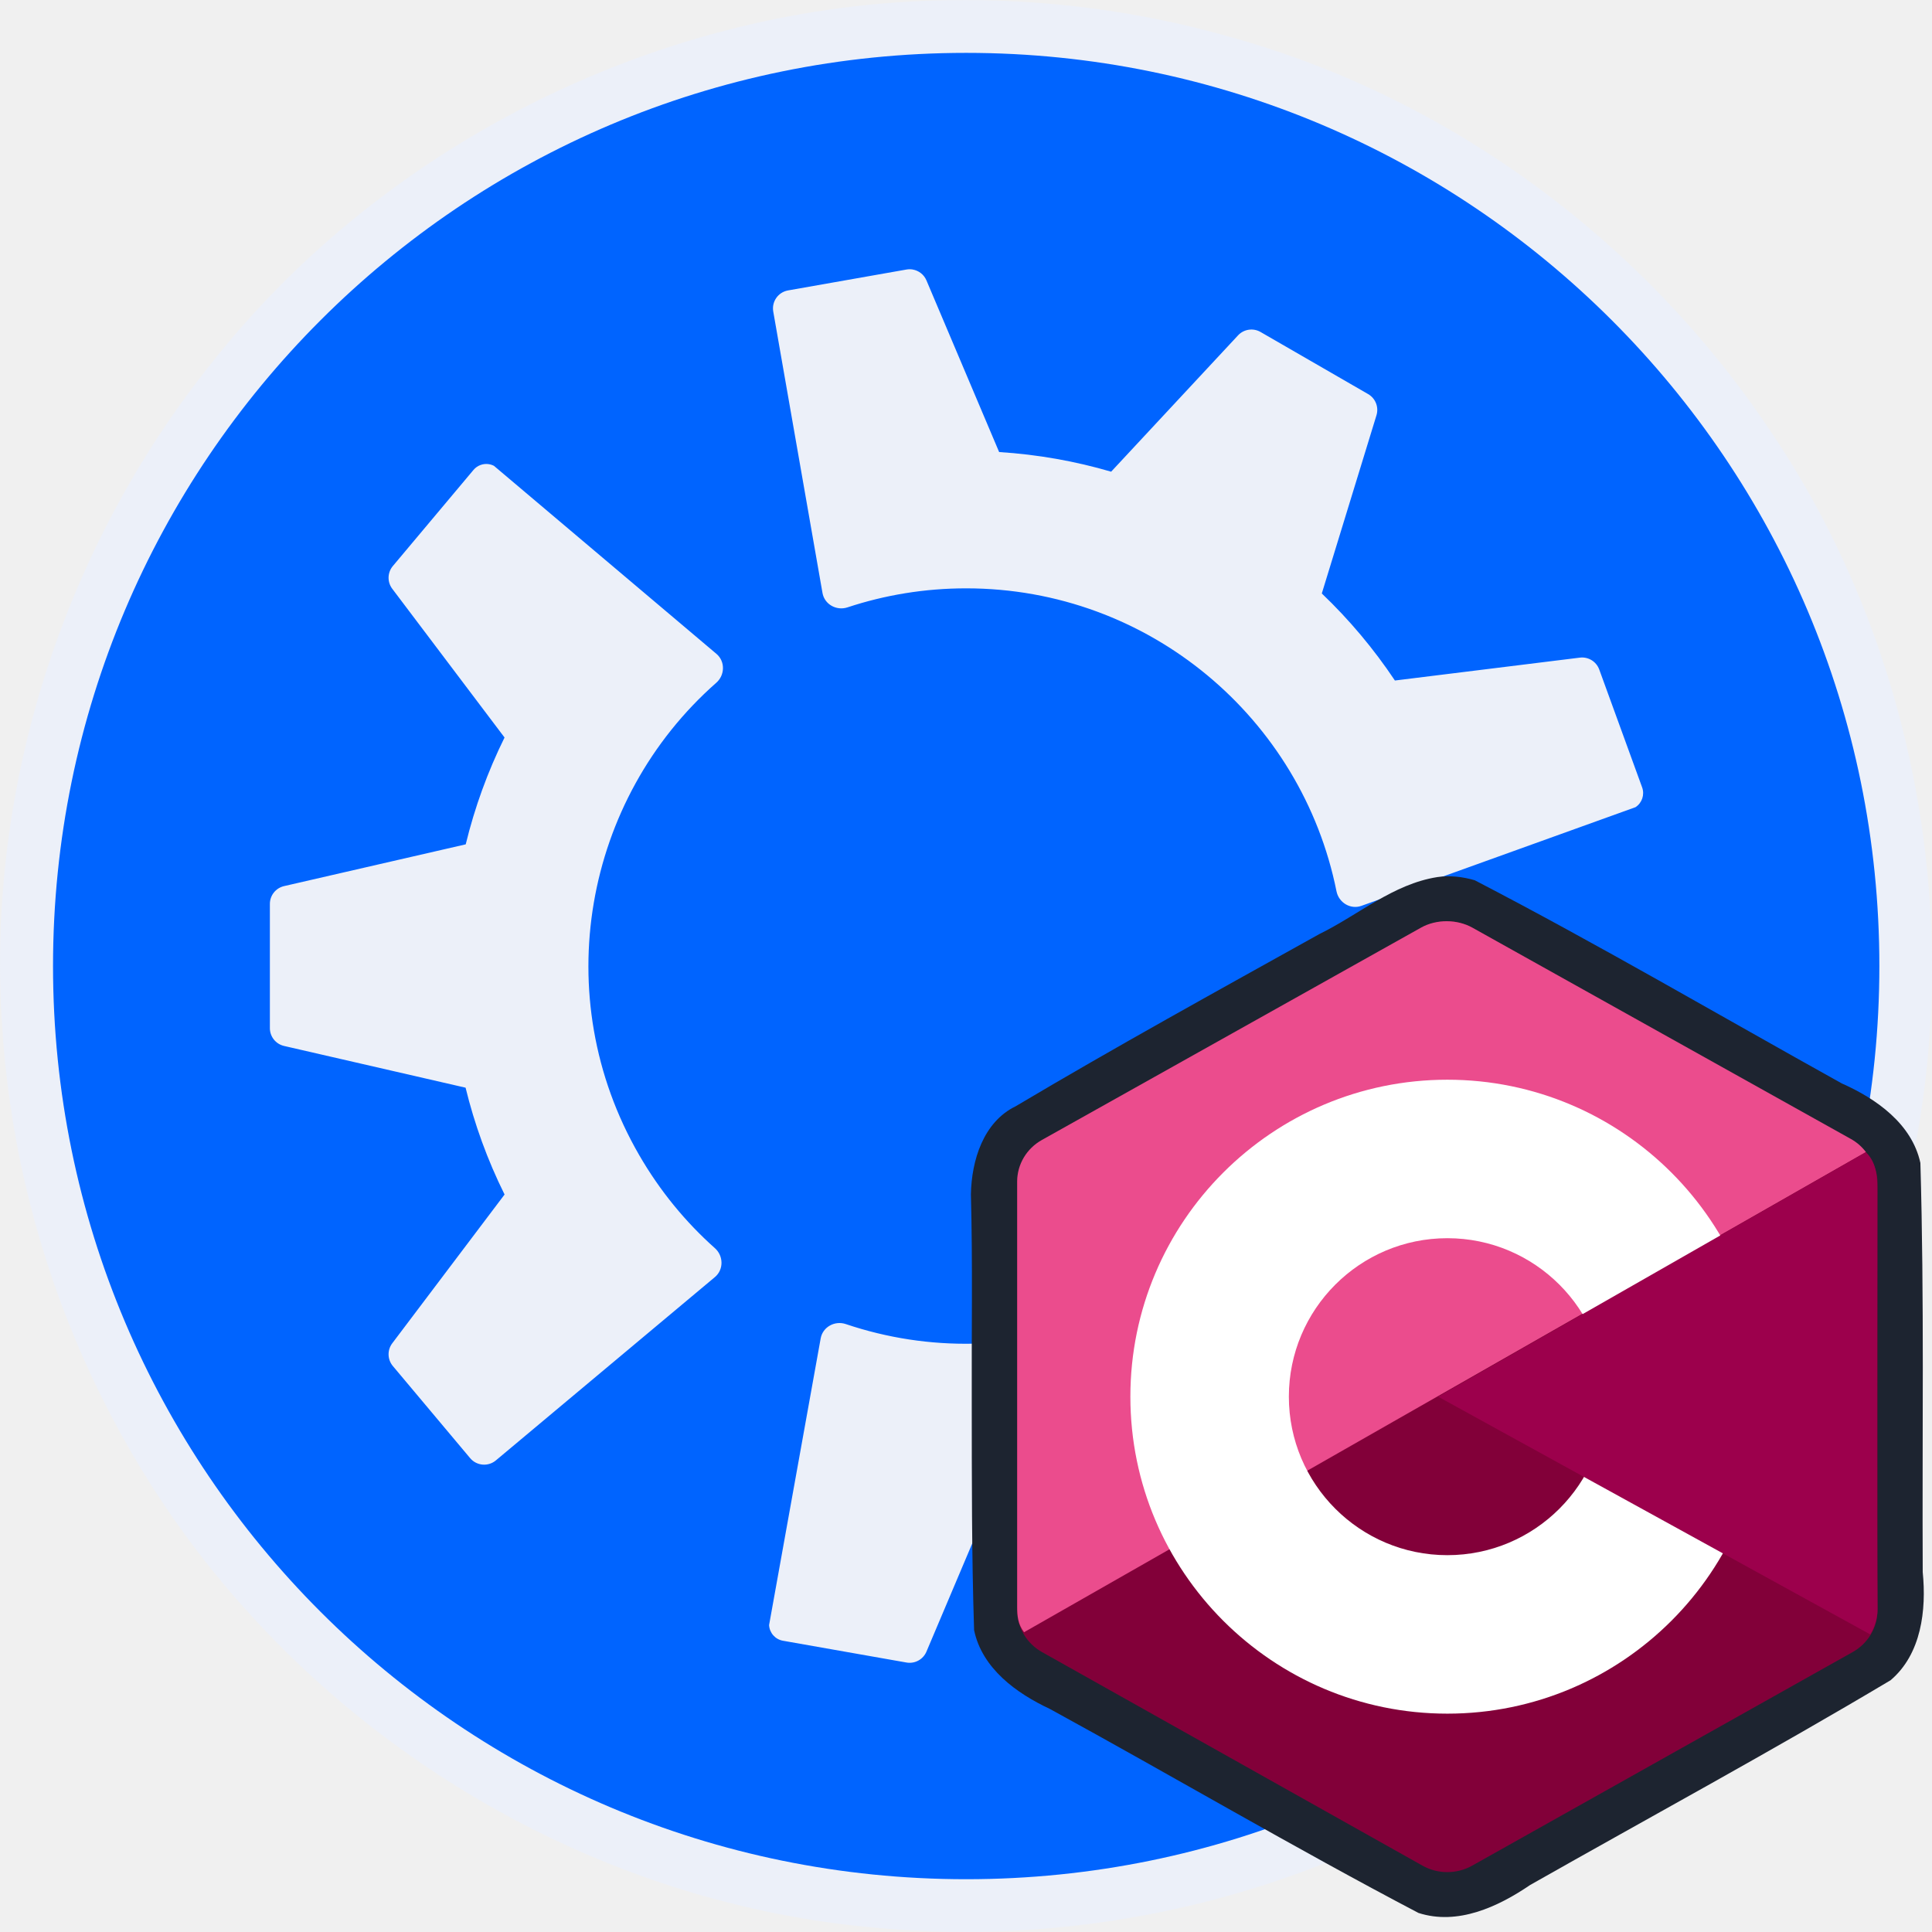
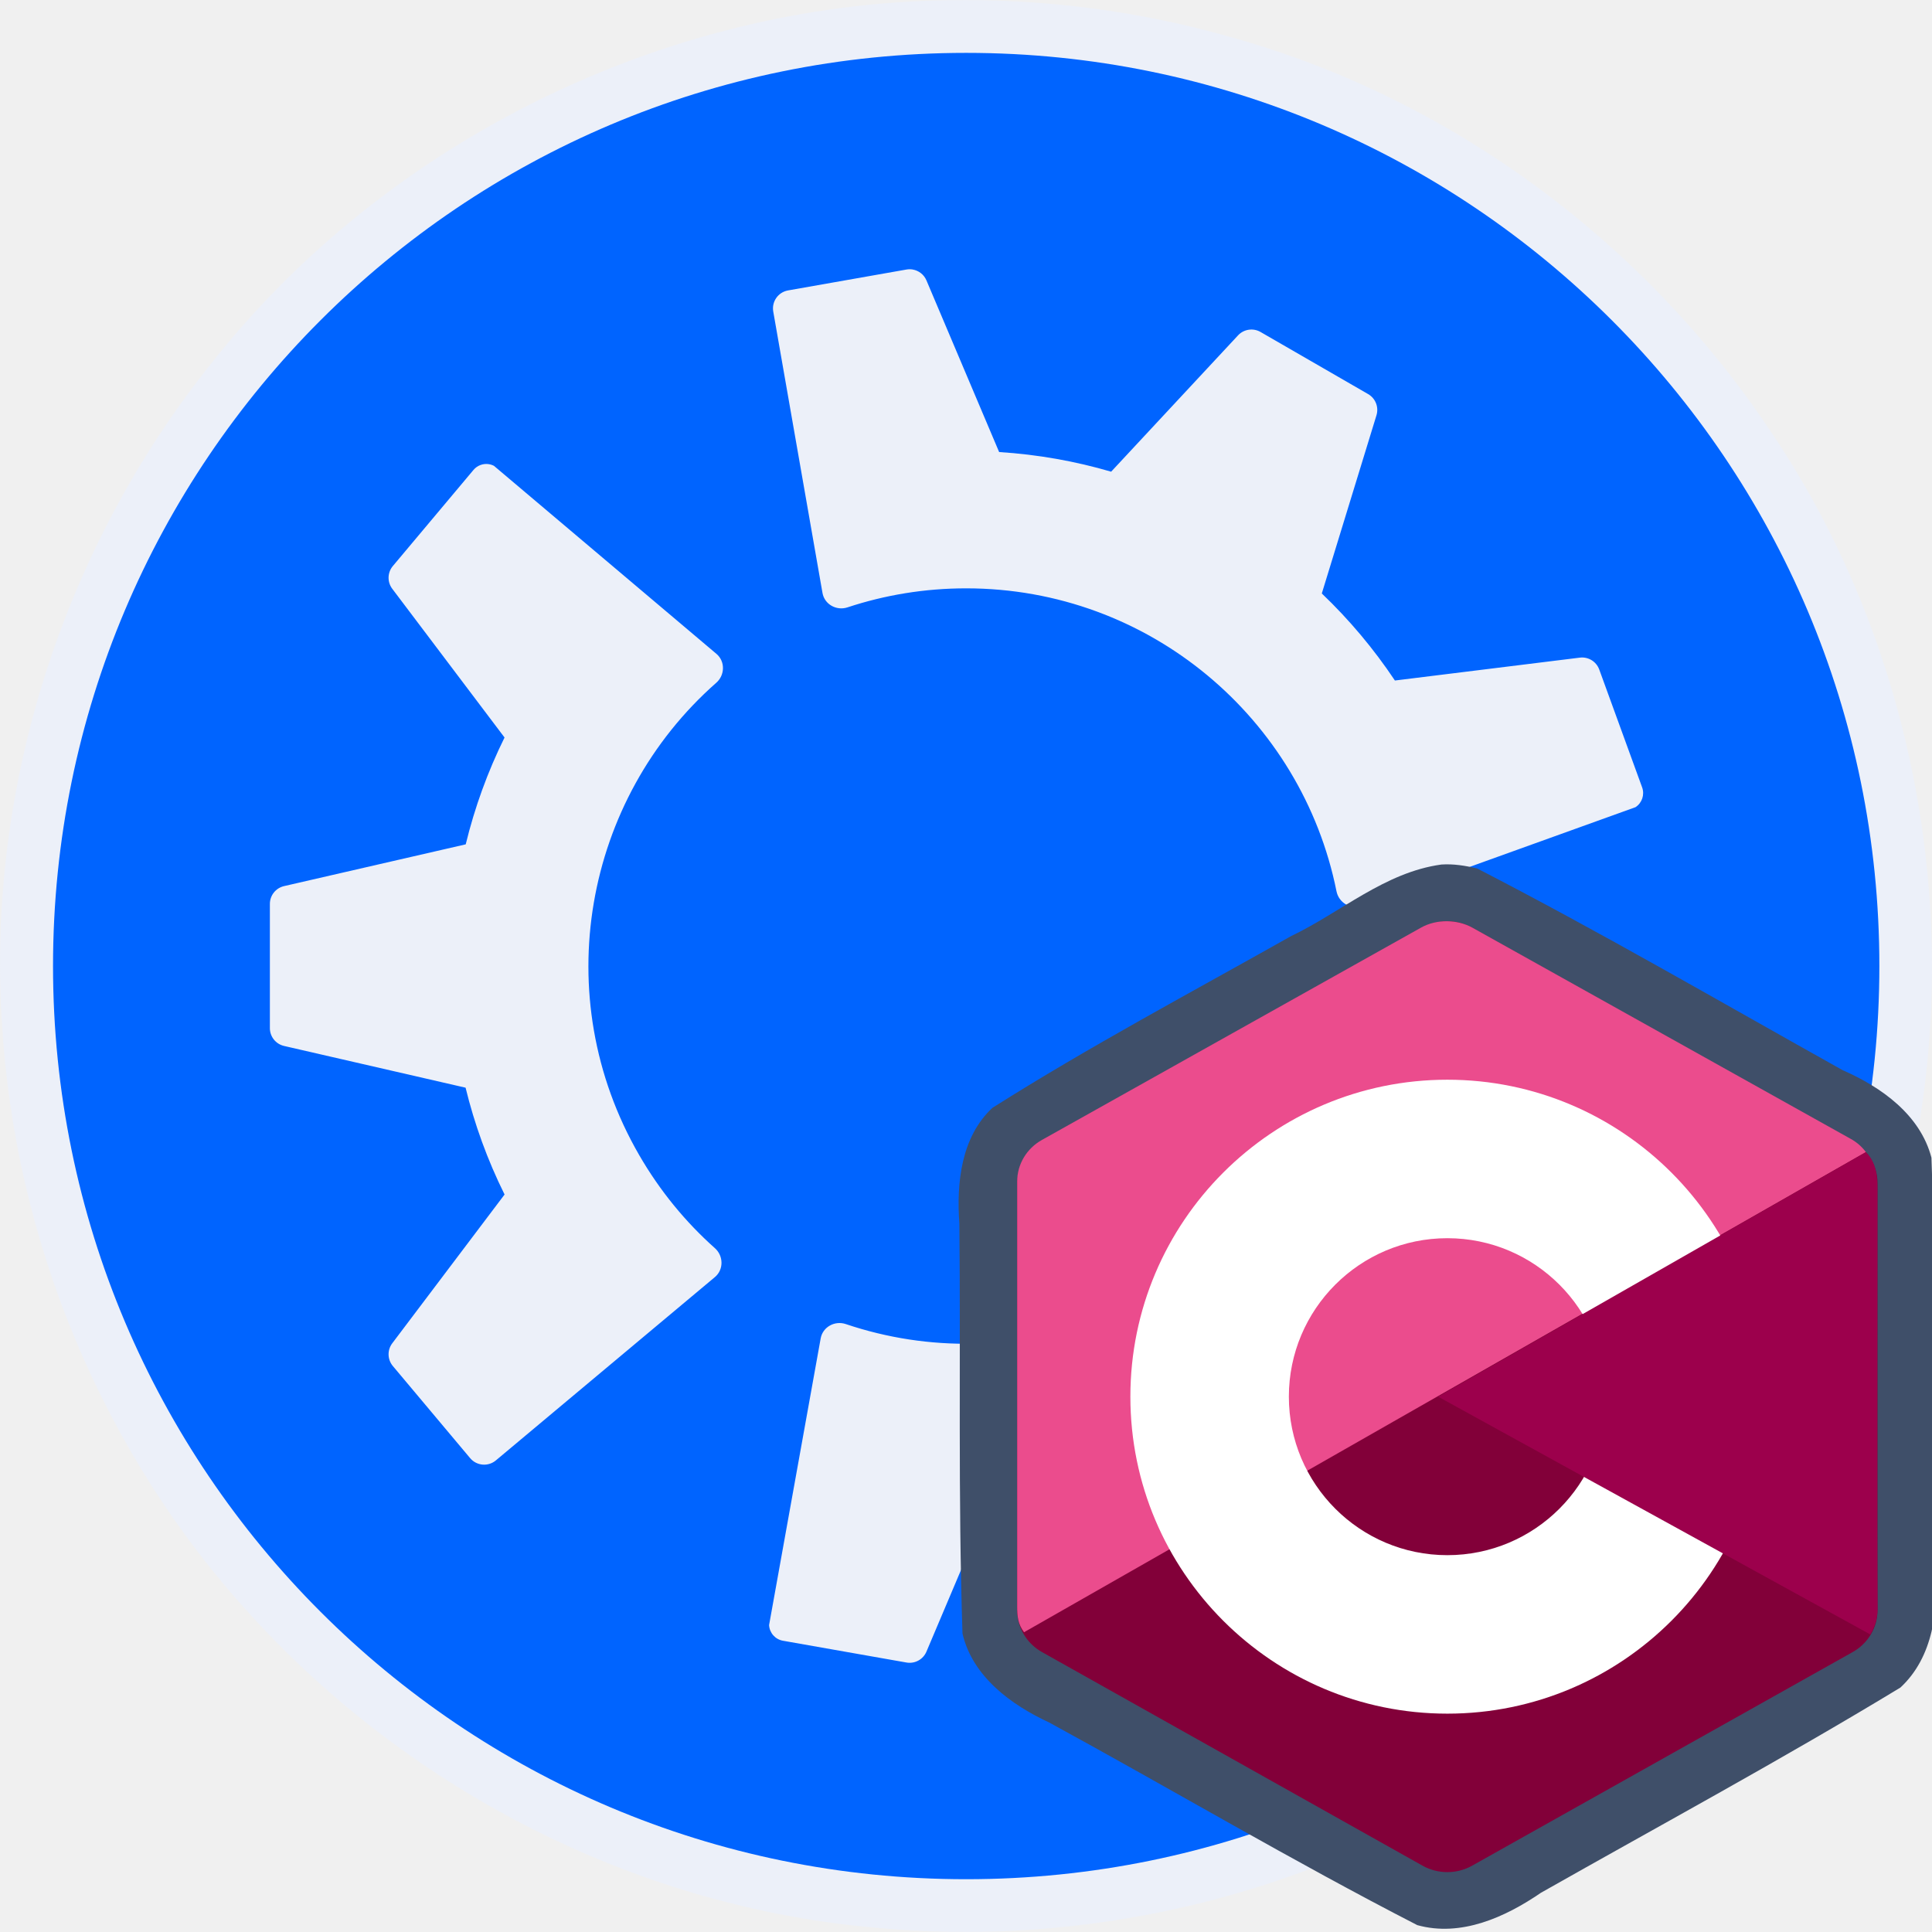
<svg xmlns="http://www.w3.org/2000/svg" data-name="Layer 3" version="1.1" viewBox="0 0 128 128">
-   <g transform="translate(.01305084 .002996)">
+   <g transform="translate(.01305084 .0029956)">
    <path d="m62.732 0.016c-18.717 0.274-37.106 9.315-48.71 24.013-9.817 12.218-14.935 28.138-13.903 43.792 0.856 14.399 6.684 28.486 16.442 39.135 10.695 11.784 25.87 19.501 41.768 20.784 15.401 1.377 31.302-2.963 43.686-12.268 12.667-9.343 21.768-23.473 24.749-38.954 3.281-16.429-0.104-34.153-9.534-48.041-8.292-12.412-21.004-21.857-35.389-25.933-6.193-1.802-12.661-2.653-19.109-2.528z" fill="#ecf0f9" />
    <path d="m63.999 3.5c-33.413 0-60.499 27.086-60.499 60.498 0 33.412 27.087 60.502 60.499 60.502 33.413 0 60.501-27.09 60.501-60.502 0-33.412-27.088-60.498-60.501-60.498zm-3.546 14.353c0.399 0.067 0.749 0.332 0.914 0.722l4.815 11.371c2.561 0.162 5.045 0.606 7.421 1.302l8.408-9.033c0.384-0.413 1.003-0.505 1.491-0.223l7.128 4.115c0.488 0.282 0.717 0.863 0.552 1.402l-3.622 11.807c1.817 1.735 3.443 3.669 4.843 5.767l12.253-1.516c0.56-0.069 1.092 0.258 1.285 0.787l2.841 7.807c0.177 0.487-5e-3 1.031-0.439 1.314l-18.158 6.537c-0.723 0.26-1.501-0.212-1.652-0.966-2.298-11.448-12.409-20.07-24.534-20.07-2.748 0-5.392 0.443-7.865 1.261-0.729 0.241-1.523-0.2-1.655-0.956l-3.262-18.643c-0.115-0.658 0.324-1.284 0.981-1.4l7.846-1.384c0.139-0.024 0.277-0.024 0.41-0.002zm-28.1 12.894c0.123 0.016 0.245 0.054 0.36 0.113l14.74 12.457c0.587 0.496 0.568 1.406-0.01 1.914-8.765 7.714-11.178 20.781-5.115 31.281 1.374 2.38 3.079 4.449 5.025 6.181 0.573 0.511 0.588 1.42-9.5e-4 1.913l-14.513 12.147c-0.512 0.428-1.275 0.361-1.704-0.15l-5.121-6.103c-0.362-0.432-0.379-1.057-0.039-1.507l7.441-9.856c-1.14-2.298-1.997-4.672-2.583-7.078l-12.027-2.765c-0.549-0.126-0.939-0.616-0.939-1.18v-8.23c0-0.564 0.389-1.053 0.939-1.18l12.036-2.767c0.594-2.442 1.455-4.817 2.572-7.078l-7.439-9.854c-0.34-0.45-0.324-1.075 0.039-1.507l5.341-6.365c0.25-0.298 0.628-0.436 0.997-0.388zm57.274 37.298c0.177-0.018 0.361 0.001 0.541 0.067l17.776 6.496c0.627 0.229 0.95 0.923 0.722 1.55l-2.725 7.486c-0.193 0.53-0.726 0.856-1.285 0.787l-12.256-1.516c-1.42 2.137-3.047 4.066-4.837 5.776l3.619 11.798c0.165 0.539-0.064 1.121-0.552 1.402l-7.129 4.115c-0.488 0.282-1.107 0.189-1.491-0.223l-8.414-9.04c-2.411 0.706-4.9 1.147-7.417 1.311l-4.813 11.369c-0.22 0.519-0.768 0.818-1.324 0.72l-8.183-1.443c-0.51-0.09-0.891-0.52-0.918-1.038l3.418-18.994c0.136-0.756 0.935-1.194 1.663-0.948 11.063 3.734 23.586-0.712 29.648-11.212 1.374-2.38 2.313-4.891 2.841-7.442 0.117-0.564 0.585-0.968 1.116-1.023z" fill="#0064ff" />
  </g>
  <text transform="scale(1.03192 .9690675)" x="73.054" y="119.405" fill="#232629" font-family="Panton_ExtraBold" font-size="58.658px" stroke-width="1.466" style="font-variant-caps:normal;font-variant-east-asian:normal;font-variant-ligatures:normal;font-variant-numeric:normal;line-height:1.25" xml:space="preserve">
    <tspan x="73.054" y="119.405" fill="#232629" font-family="Panton_ExtraBold" font-size="58.658px" stroke-width="1.466" style="font-variant-caps:normal;font-variant-east-asian:normal;font-variant-ligatures:normal;font-variant-numeric:normal">C</tspan>
  </text>
-   <path d="m95.215 58.111c-2.924 0.463-5.217 2.508-7.808 3.775-6.733 3.75-13.488 7.467-20.114 11.406-2.149 1.042-2.924 3.598-2.968 5.825 0.121 4.585 0.039 9.177 0.056 13.766 0.006 5.038-0.009 10.083 0.155 15.116 0.526 2.537 2.806 4.188 5.02 5.222 8.161 4.465 16.178 9.191 24.417 13.515 2.596 0.842 5.28-0.404 7.402-1.85 7.963-4.514 16.018-8.878 23.878-13.564 2.047-1.733 2.383-4.655 2.132-7.169-0.042-9.033 0.108-18.075-0.154-27.103-0.561-2.593-2.923-4.259-5.211-5.272-8.096-4.502-16.097-9.191-24.316-13.46-0.804-0.233-1.658-0.332-2.489-0.208z" fill="#1d2430" stroke-width="1.5" />
+   <path d="m95.498 57.277c-3.754 0.513-6.656 3.163-9.971 4.748-6.623 3.735-13.348 7.306-19.775 11.371-2.079 1.935-2.389 4.989-2.191 7.67 0.09 9.054-0.09 18.112 0.207 27.162 0.664 2.856 3.228 4.727 5.75 5.896 8.144 4.444 16.13 9.181 24.381 13.421 2.893 0.804 5.836-0.528 8.187-2.141 7.955-4.506 16.005-8.855 23.821-13.599 2.183-2.019 2.562-5.222 2.275-8.032-0.031-9.024 0.117-18.054-0.219-27.072-0.737-2.838-3.324-4.683-5.879-5.797-8.053-4.498-16.027-9.144-24.225-13.369-0.772-0.183-1.566-0.312-2.361-0.258z" fill="#3f4f69" />
  <g transform="matrix(.1499999 0 0 .1499999 45.4022 83.02299)" clip-rule="evenodd" fill-rule="evenodd" stroke-width="10">
    <path d="m325.618-143.735c6.79-3.81 15.15-3.81 21.93 0 33.55 18.83 134.51 75.51 168.07 94.34 6.79 3.8 10.97 10.84 10.97 18.46v188.67c0 7.62-4.18 14.66-10.97 18.47-33.55 18.83-134.51 75.51-168.07 94.34-6.79 3.81-15.15 3.81-21.93 0-33.55-18.83-134.51-75.51-168.07-94.34-6.78-3.81-10.96-10.84-10.96-18.46v-188.67c0-7.62 4.18-14.66 10.97-18.47 33.54-18.83 134.52-75.51 168.06-94.34z" fill="#820039" />
    <path d="m149.628 167.445c-2.66-3.56-3.04-6.94-3.04-11.49v-187.59c0-7.58 4.17-14.58 10.94-18.36 33.43-18.72 134.05-75.07 167.48-93.8 6.77-3.79 15.94-3.71 22.71 0.08 33.43 18.72 133.71 74.59 167.14 93.31 2.7 1.52 4.76 3.35 6.6 5.76z" fill="#eb4c8d" />
    <path d="m336.588-76.595c77.27 0 140 62.73 140 140 0 77.27-62.73 140-140 140s-140-62.73-140-140c0-77.27 62.73-140 140-140zm0 70c38.63 0 70 31.36 70 70 0 38.63-31.37 70-70 70s-70-31.37-70-70c0-38.64 31.36-70 70-70z" fill="#fff" />
    <path d="m521.438-44.545c5.16 4.83 5.06 12.11 5.06 17.84 0 37.95-0.32 145.89 0.09 183.84 0.04 3.96-1.27 8.13-3.23 11.27l-190.84-105z" fill="#9c004c" />
  </g>
</svg>
